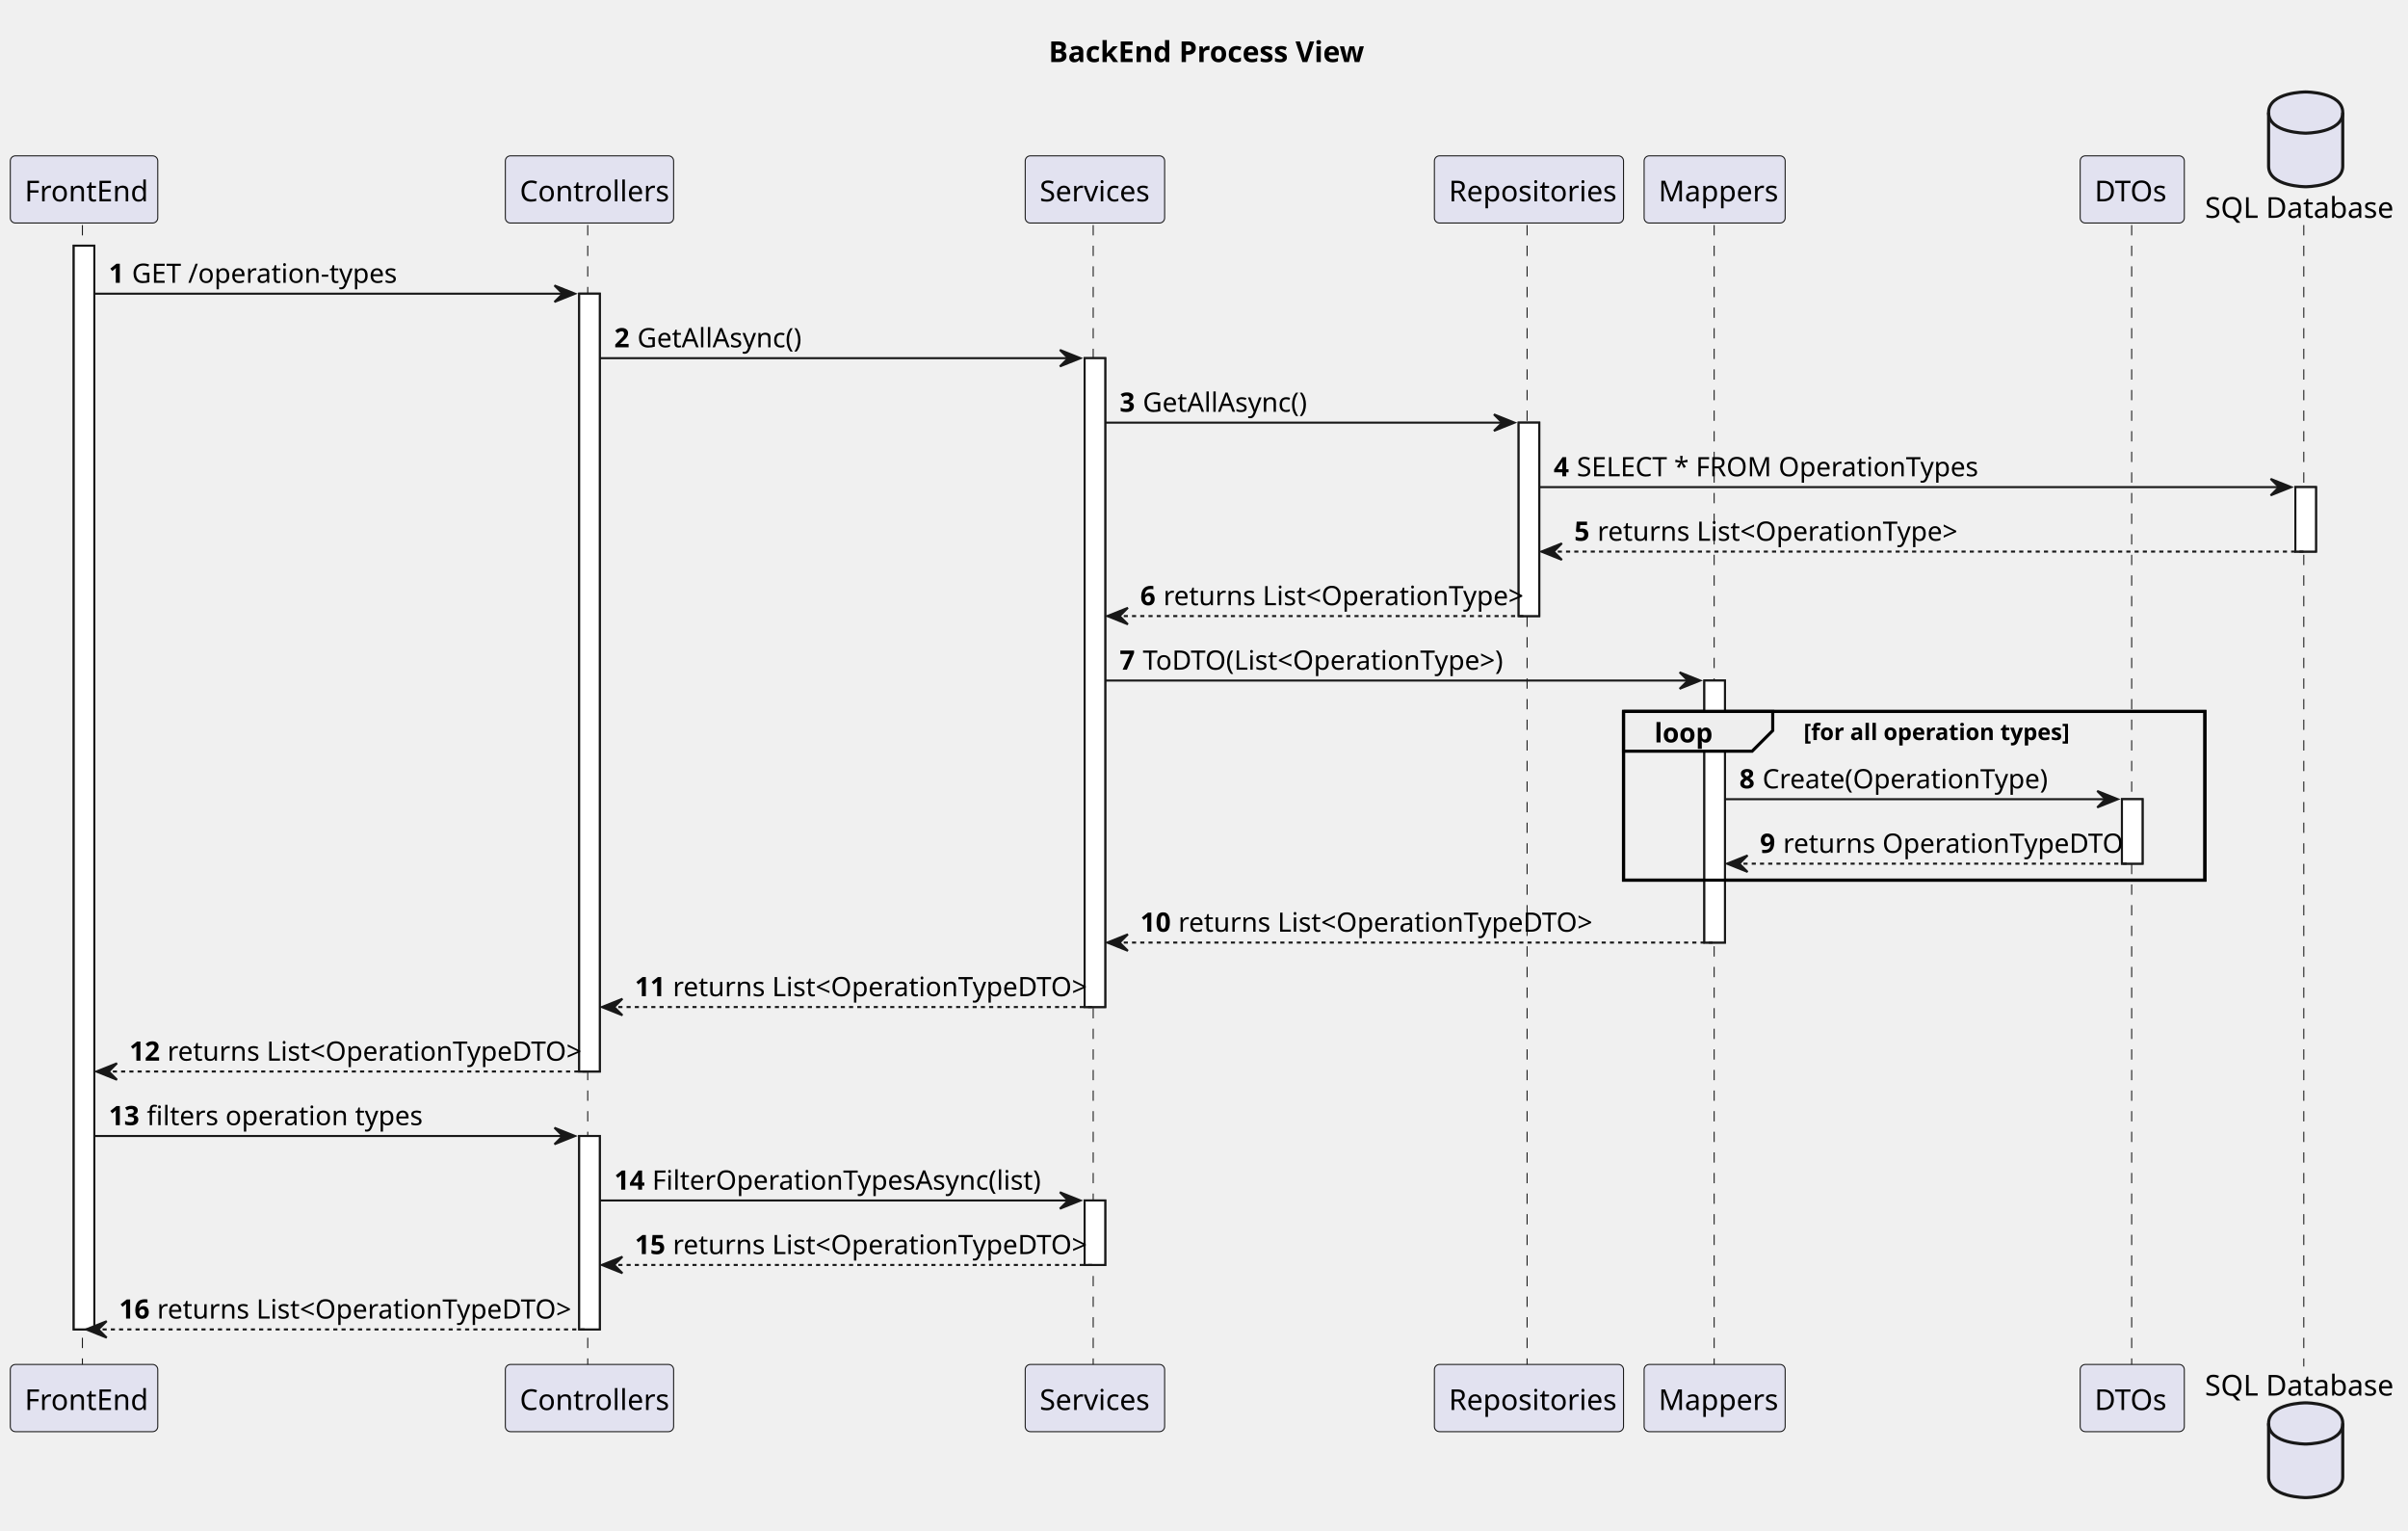
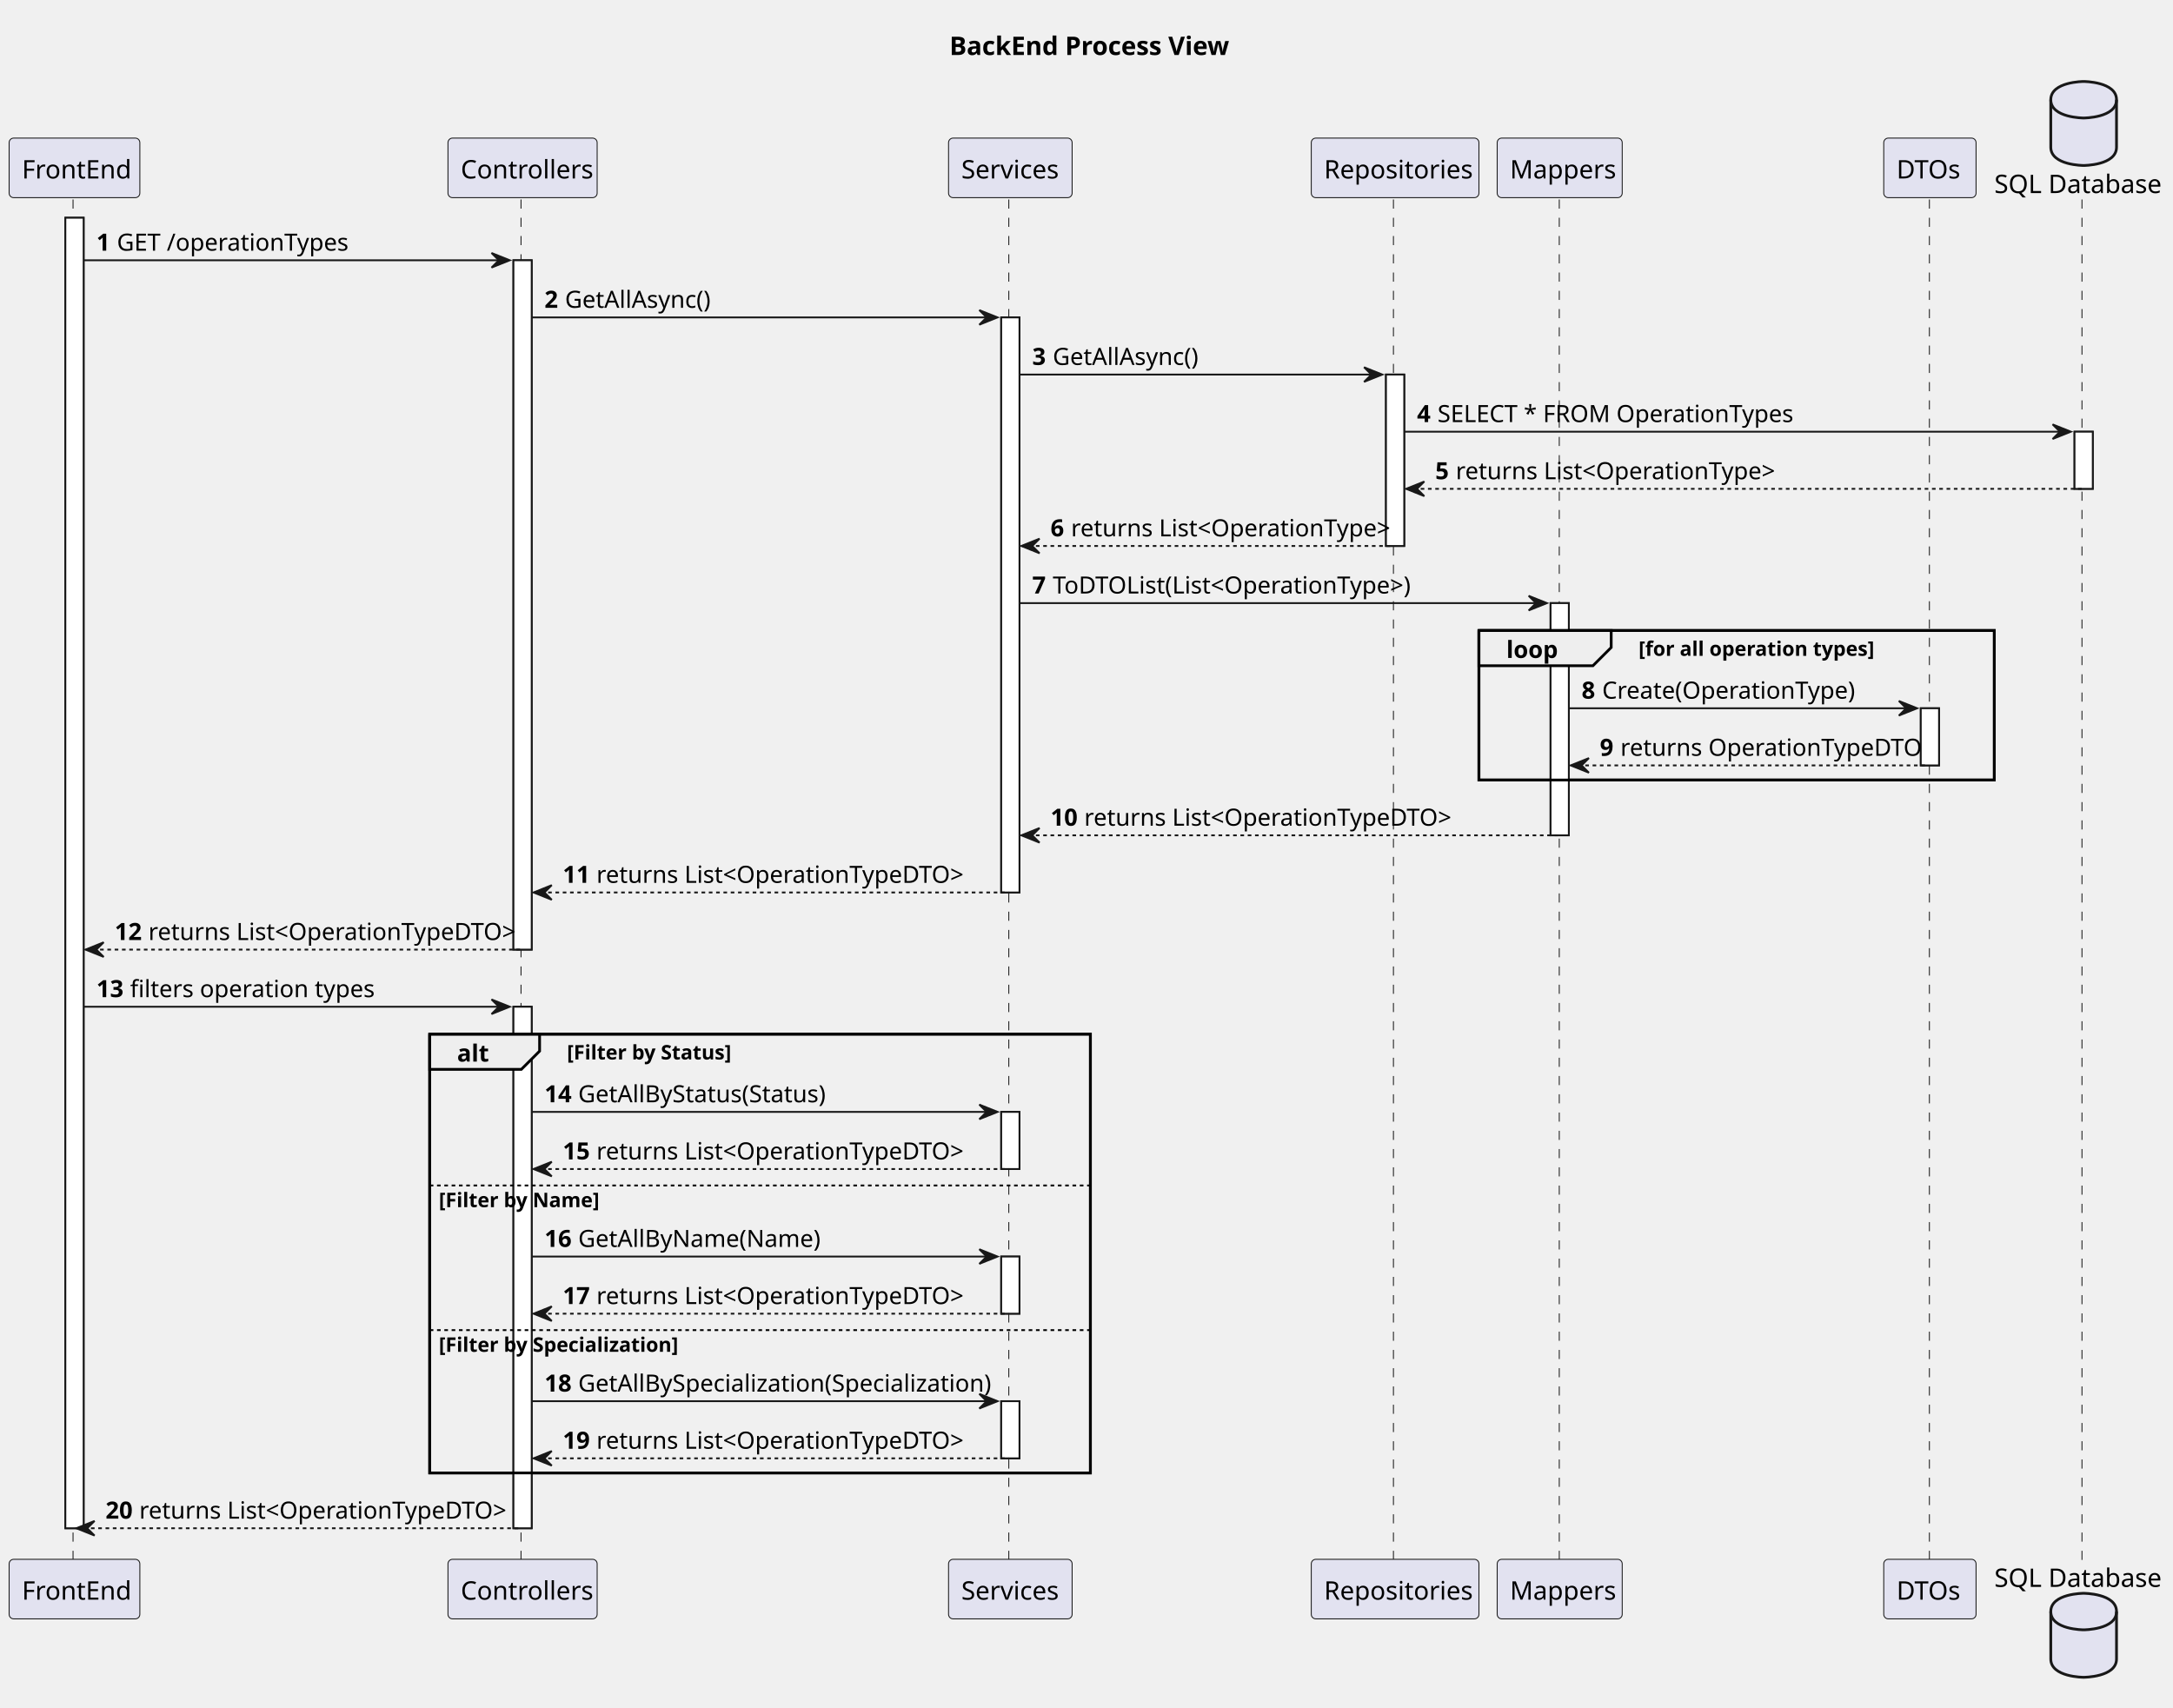
- <svg xmlns="http://www.w3.org/2000/svg" contentStyleType="text/css" height="743px" preserveAspectRatio="none" style="width:1169px;height:743px;background:#FFFFFF;" version="1.1" viewBox="0 0 1169 743" width="1169px" zoomAndPan="magnify">
+ <svg xmlns="http://www.w3.org/2000/svg" contentStyleType="text/css" height="935px" preserveAspectRatio="none" style="width:1190px;height:935px;background:#FFFFFF;" version="1.1" viewBox="0 0 1190 935" width="1190px" zoomAndPan="magnify">
  <defs />
  <g>
-     <text fill="#000000" font-family="sans-serif" font-size="14" font-weight="bold" lengthAdjust="spacing" textLength="154.075" x="509.083" y="30.107">BackEnd Process View</text>
-     <rect fill="#FFFFFF" height="525.947" style="stroke:#181818;stroke-width:1.0;" width="10" x="35.793" y="119.242" />
+     <text fill="#000000" font-family="sans-serif" font-size="14" font-weight="bold" lengthAdjust="spacing" textLength="154.075" x="519.954" y="30.107">BackEnd Process View</text>
+     <rect fill="#FFFFFF" height="717.664" style="stroke:#181818;stroke-width:1.0;" width="10" x="35.793" y="119.242" />
    <rect fill="#FFFFFF" height="377.492" style="stroke:#181818;stroke-width:1.0;" width="10" x="281.171" y="142.533" />
-     <rect fill="#FFFFFF" height="93.873" style="stroke:#181818;stroke-width:1.0;" width="10" x="281.171" y="551.316" />
-     <rect fill="#FFFFFF" height="314.91" style="stroke:#181818;stroke-width:1.0;" width="10" x="526.549" y="173.824" />
-     <rect fill="#FFFFFF" height="31.291" style="stroke:#181818;stroke-width:1.0;" width="10" x="526.549" y="582.607" />
-     <rect fill="#FFFFFF" height="93.873" style="stroke:#181818;stroke-width:1.0;" width="10" x="737.256" y="205.115" />
-     <rect fill="#FFFFFF" height="127.164" style="stroke:#181818;stroke-width:1.0;" width="10" x="827.397" y="330.279" />
-     <rect fill="#FFFFFF" height="31.291" style="stroke:#181818;stroke-width:1.0;" width="10" x="1030.131" y="387.861" />
-     <rect fill="#FFFFFF" height="31.291" style="stroke:#181818;stroke-width:1.0;" width="10" x="1114.324" y="236.406" />
-     <rect fill="none" height="81.873" style="stroke:#000000;stroke-width:1.5;" width="282.245" x="788.163" y="345.279" />
-     <line style="stroke:#181818;stroke-width:0.5;stroke-dasharray:5.0,5.0;" x1="40" x2="40" y1="109.242" y2="663.189" />
-     <line style="stroke:#181818;stroke-width:0.5;stroke-dasharray:5.0,5.0;" x1="285.326" x2="285.326" y1="109.242" y2="663.189" />
-     <line style="stroke:#181818;stroke-width:0.5;stroke-dasharray:5.0,5.0;" x1="530.707" x2="530.707" y1="109.242" y2="663.189" />
-     <line style="stroke:#181818;stroke-width:0.5;stroke-dasharray:5.0,5.0;" x1="741.349" x2="741.349" y1="109.242" y2="663.189" />
-     <line style="stroke:#181818;stroke-width:0.5;stroke-dasharray:5.0,5.0;" x1="832.163" x2="832.163" y1="109.242" y2="663.189" />
-     <line style="stroke:#181818;stroke-width:0.5;stroke-dasharray:5.0,5.0;" x1="1034.855" x2="1034.855" y1="109.242" y2="663.189" />
-     <line style="stroke:#181818;stroke-width:0.5;stroke-dasharray:5.0,5.0;" x1="1118.407" x2="1118.407" y1="109.242" y2="663.189" />
+     <rect fill="#FFFFFF" height="285.59" style="stroke:#181818;stroke-width:1.0;" width="10" x="281.171" y="551.316" />
+     <rect fill="#FFFFFF" height="314.91" style="stroke:#181818;stroke-width:1.0;" width="10" x="548.292" y="173.824" />
+     <rect fill="#FFFFFF" height="31.291" style="stroke:#181818;stroke-width:1.0;" width="10" x="548.292" y="608.898" />
+     <rect fill="#FFFFFF" height="31.291" style="stroke:#181818;stroke-width:1.0;" width="10" x="548.292" y="688.111" />
+     <rect fill="#FFFFFF" height="31.291" style="stroke:#181818;stroke-width:1.0;" width="10" x="548.292" y="767.324" />
+     <rect fill="#FFFFFF" height="93.873" style="stroke:#181818;stroke-width:1.0;" width="10" x="758.999" y="205.115" />
+     <rect fill="#FFFFFF" height="127.164" style="stroke:#181818;stroke-width:1.0;" width="10" x="849.14" y="330.279" />
+     <rect fill="#FFFFFF" height="31.291" style="stroke:#181818;stroke-width:1.0;" width="10" x="1051.874" y="387.861" />
+     <rect fill="#FFFFFF" height="31.291" style="stroke:#181818;stroke-width:1.0;" width="10" x="1136.067" y="236.406" />
+     <rect fill="none" height="81.873" style="stroke:#000000;stroke-width:1.5;" width="282.245" x="809.905" y="345.279" />
+     <rect fill="none" height="240.299" style="stroke:#000000;stroke-width:1.5;" width="361.807" x="235.326" y="566.316" />
+     <line style="stroke:#181818;stroke-width:0.5;stroke-dasharray:5.0,5.0;" x1="40" x2="40" y1="109.242" y2="854.906" />
+     <line style="stroke:#181818;stroke-width:0.5;stroke-dasharray:5.0,5.0;" x1="285.326" x2="285.326" y1="109.242" y2="854.906" />
+     <line style="stroke:#181818;stroke-width:0.5;stroke-dasharray:5.0,5.0;" x1="552.45" x2="552.45" y1="109.242" y2="854.906" />
+     <line style="stroke:#181818;stroke-width:0.5;stroke-dasharray:5.0,5.0;" x1="763.092" x2="763.092" y1="109.242" y2="854.906" />
+     <line style="stroke:#181818;stroke-width:0.5;stroke-dasharray:5.0,5.0;" x1="853.905" x2="853.905" y1="109.242" y2="854.906" />
+     <line style="stroke:#181818;stroke-width:0.5;stroke-dasharray:5.0,5.0;" x1="1056.598" x2="1056.598" y1="109.242" y2="854.906" />
+     <line style="stroke:#181818;stroke-width:0.5;stroke-dasharray:5.0,5.0;" x1="1140.15" x2="1140.15" y1="109.242" y2="854.906" />
    <rect fill="#E2E2F0" height="32.621" rx="2.5" ry="2.5" style="stroke:#181818;stroke-width:0.5;" width="71.586" x="5" y="75.621" />
    <text fill="#000000" font-family="sans-serif" font-size="14" lengthAdjust="spacing" textLength="57.586" x="12" y="97.728">FrontEnd</text>
-     <rect fill="#E2E2F0" height="32.621" rx="2.5" ry="2.5" style="stroke:#181818;stroke-width:0.5;" width="71.586" x="5" y="662.189" />
-     <text fill="#000000" font-family="sans-serif" font-size="14" lengthAdjust="spacing" textLength="57.586" x="12" y="684.297">FrontEnd</text>
+     <rect fill="#E2E2F0" height="32.621" rx="2.5" ry="2.5" style="stroke:#181818;stroke-width:0.5;" width="71.586" x="5" y="853.906" />
+     <text fill="#000000" font-family="sans-serif" font-size="14" lengthAdjust="spacing" textLength="57.586" x="12" y="876.014">FrontEnd</text>
    <rect fill="#E2E2F0" height="32.621" rx="2.5" ry="2.5" style="stroke:#181818;stroke-width:0.5;" width="81.689" x="245.326" y="75.621" />
    <text fill="#000000" font-family="sans-serif" font-size="14" lengthAdjust="spacing" textLength="67.689" x="252.326" y="97.728">Controllers</text>
-     <rect fill="#E2E2F0" height="32.621" rx="2.5" ry="2.5" style="stroke:#181818;stroke-width:0.5;" width="81.689" x="245.326" y="662.189" />
-     <text fill="#000000" font-family="sans-serif" font-size="14" lengthAdjust="spacing" textLength="67.689" x="252.326" y="684.297">Controllers</text>
-     <rect fill="#E2E2F0" height="32.621" rx="2.5" ry="2.5" style="stroke:#181818;stroke-width:0.5;" width="67.683" x="497.707" y="75.621" />
-     <text fill="#000000" font-family="sans-serif" font-size="14" lengthAdjust="spacing" textLength="53.683" x="504.707" y="97.728">Services</text>
-     <rect fill="#E2E2F0" height="32.621" rx="2.5" ry="2.5" style="stroke:#181818;stroke-width:0.5;" width="67.683" x="497.707" y="662.189" />
-     <text fill="#000000" font-family="sans-serif" font-size="14" lengthAdjust="spacing" textLength="53.683" x="504.707" y="684.297">Services</text>
-     <rect fill="#E2E2F0" height="32.621" rx="2.5" ry="2.5" style="stroke:#181818;stroke-width:0.5;" width="91.814" x="696.349" y="75.621" />
-     <text fill="#000000" font-family="sans-serif" font-size="14" lengthAdjust="spacing" textLength="77.814" x="703.349" y="97.728">Repositories</text>
-     <rect fill="#E2E2F0" height="32.621" rx="2.5" ry="2.5" style="stroke:#181818;stroke-width:0.5;" width="91.814" x="696.349" y="662.189" />
-     <text fill="#000000" font-family="sans-serif" font-size="14" lengthAdjust="spacing" textLength="77.814" x="703.349" y="684.297">Repositories</text>
-     <rect fill="#E2E2F0" height="32.621" rx="2.5" ry="2.5" style="stroke:#181818;stroke-width:0.5;" width="68.469" x="798.163" y="75.621" />
-     <text fill="#000000" font-family="sans-serif" font-size="14" lengthAdjust="spacing" textLength="54.469" x="805.163" y="97.728">Mappers</text>
-     <rect fill="#E2E2F0" height="32.621" rx="2.5" ry="2.5" style="stroke:#181818;stroke-width:0.5;" width="68.469" x="798.163" y="662.189" />
-     <text fill="#000000" font-family="sans-serif" font-size="14" lengthAdjust="spacing" textLength="54.469" x="805.163" y="684.297">Mappers</text>
-     <rect fill="#E2E2F0" height="32.621" rx="2.5" ry="2.5" style="stroke:#181818;stroke-width:0.5;" width="50.552" x="1009.856" y="75.621" />
-     <text fill="#000000" font-family="sans-serif" font-size="14" lengthAdjust="spacing" textLength="36.552" x="1016.856" y="97.728">DTOs</text>
-     <rect fill="#E2E2F0" height="32.621" rx="2.5" ry="2.5" style="stroke:#181818;stroke-width:0.5;" width="50.552" x="1009.856" y="662.189" />
-     <text fill="#000000" font-family="sans-serif" font-size="14" lengthAdjust="spacing" textLength="36.552" x="1016.856" y="684.297">DTOs</text>
-     <text fill="#000000" font-family="sans-serif" font-size="14" lengthAdjust="spacing" textLength="91.834" x="1070.407" y="105.728">SQL Database</text>
-     <path d="M1101.324,54.621 C1101.324,44.621 1119.324,44.621 1119.324,44.621 C1119.324,44.621 1137.324,44.621 1137.324,54.621 L1137.324,80.621 C1137.324,90.621 1119.324,90.621 1119.324,90.621 C1119.324,90.621 1101.324,90.621 1101.324,80.621 L1101.324,54.621 " fill="#E2E2F0" style="stroke:#181818;stroke-width:1.5;" />
-     <path d="M1101.324,54.621 C1101.324,64.621 1119.324,64.621 1119.324,64.621 C1119.324,64.621 1137.324,64.621 1137.324,54.621 " fill="none" style="stroke:#181818;stroke-width:1.5;" />
-     <text fill="#000000" font-family="sans-serif" font-size="14" lengthAdjust="spacing" textLength="91.834" x="1070.407" y="677.297">SQL Database</text>
-     <path d="M1101.324,690.811 C1101.324,680.811 1119.324,680.811 1119.324,680.811 C1119.324,680.811 1137.324,680.811 1137.324,690.811 L1137.324,716.811 C1137.324,726.811 1119.324,726.811 1119.324,726.811 C1119.324,726.811 1101.324,726.811 1101.324,716.811 L1101.324,690.811 " fill="#E2E2F0" style="stroke:#181818;stroke-width:1.5;" />
-     <path d="M1101.324,690.811 C1101.324,700.811 1119.324,700.811 1119.324,700.811 C1119.324,700.811 1137.324,700.811 1137.324,690.811 " fill="none" style="stroke:#181818;stroke-width:1.5;" />
-     <rect fill="#FFFFFF" height="525.947" style="stroke:#181818;stroke-width:1.0;" width="10" x="35.793" y="119.242" />
+     <rect fill="#E2E2F0" height="32.621" rx="2.5" ry="2.5" style="stroke:#181818;stroke-width:0.5;" width="81.689" x="245.326" y="853.906" />
+     <text fill="#000000" font-family="sans-serif" font-size="14" lengthAdjust="spacing" textLength="67.689" x="252.326" y="876.014">Controllers</text>
+     <rect fill="#E2E2F0" height="32.621" rx="2.5" ry="2.5" style="stroke:#181818;stroke-width:0.5;" width="67.683" x="519.45" y="75.621" />
+     <text fill="#000000" font-family="sans-serif" font-size="14" lengthAdjust="spacing" textLength="53.683" x="526.45" y="97.728">Services</text>
+     <rect fill="#E2E2F0" height="32.621" rx="2.5" ry="2.5" style="stroke:#181818;stroke-width:0.5;" width="67.683" x="519.45" y="853.906" />
+     <text fill="#000000" font-family="sans-serif" font-size="14" lengthAdjust="spacing" textLength="53.683" x="526.45" y="876.014">Services</text>
+     <rect fill="#E2E2F0" height="32.621" rx="2.5" ry="2.5" style="stroke:#181818;stroke-width:0.5;" width="91.814" x="718.092" y="75.621" />
+     <text fill="#000000" font-family="sans-serif" font-size="14" lengthAdjust="spacing" textLength="77.814" x="725.092" y="97.728">Repositories</text>
+     <rect fill="#E2E2F0" height="32.621" rx="2.5" ry="2.5" style="stroke:#181818;stroke-width:0.5;" width="91.814" x="718.092" y="853.906" />
+     <text fill="#000000" font-family="sans-serif" font-size="14" lengthAdjust="spacing" textLength="77.814" x="725.092" y="876.014">Repositories</text>
+     <rect fill="#E2E2F0" height="32.621" rx="2.5" ry="2.5" style="stroke:#181818;stroke-width:0.5;" width="68.469" x="819.905" y="75.621" />
+     <text fill="#000000" font-family="sans-serif" font-size="14" lengthAdjust="spacing" textLength="54.469" x="826.905" y="97.728">Mappers</text>
+     <rect fill="#E2E2F0" height="32.621" rx="2.5" ry="2.5" style="stroke:#181818;stroke-width:0.5;" width="68.469" x="819.905" y="853.906" />
+     <text fill="#000000" font-family="sans-serif" font-size="14" lengthAdjust="spacing" textLength="54.469" x="826.905" y="876.014">Mappers</text>
+     <rect fill="#E2E2F0" height="32.621" rx="2.5" ry="2.5" style="stroke:#181818;stroke-width:0.5;" width="50.552" x="1031.598" y="75.621" />
+     <text fill="#000000" font-family="sans-serif" font-size="14" lengthAdjust="spacing" textLength="36.552" x="1038.598" y="97.728">DTOs</text>
+     <rect fill="#E2E2F0" height="32.621" rx="2.5" ry="2.5" style="stroke:#181818;stroke-width:0.5;" width="50.552" x="1031.598" y="853.906" />
+     <text fill="#000000" font-family="sans-serif" font-size="14" lengthAdjust="spacing" textLength="36.552" x="1038.598" y="876.014">DTOs</text>
+     <text fill="#000000" font-family="sans-serif" font-size="14" lengthAdjust="spacing" textLength="91.834" x="1092.15" y="105.728">SQL Database</text>
+     <path d="M1123.067,54.621 C1123.067,44.621 1141.067,44.621 1141.067,44.621 C1141.067,44.621 1159.067,44.621 1159.067,54.621 L1159.067,80.621 C1159.067,90.621 1141.067,90.621 1141.067,90.621 C1141.067,90.621 1123.067,90.621 1123.067,80.621 L1123.067,54.621 " fill="#E2E2F0" style="stroke:#181818;stroke-width:1.5;" />
+     <path d="M1123.067,54.621 C1123.067,64.621 1141.067,64.621 1141.067,64.621 C1141.067,64.621 1159.067,64.621 1159.067,54.621 " fill="none" style="stroke:#181818;stroke-width:1.5;" />
+     <text fill="#000000" font-family="sans-serif" font-size="14" lengthAdjust="spacing" textLength="91.834" x="1092.15" y="869.014">SQL Database</text>
+     <path d="M1123.067,882.527 C1123.067,872.527 1141.067,872.527 1141.067,872.527 C1141.067,872.527 1159.067,872.527 1159.067,882.527 L1159.067,908.527 C1159.067,918.527 1141.067,918.527 1141.067,918.527 C1141.067,918.527 1123.067,918.527 1123.067,908.527 L1123.067,882.527 " fill="#E2E2F0" style="stroke:#181818;stroke-width:1.5;" />
+     <path d="M1123.067,882.527 C1123.067,892.527 1141.067,892.527 1141.067,892.527 C1141.067,892.527 1159.067,892.527 1159.067,882.527 " fill="none" style="stroke:#181818;stroke-width:1.5;" />
+     <rect fill="#FFFFFF" height="717.664" style="stroke:#181818;stroke-width:1.0;" width="10" x="35.793" y="119.242" />
    <rect fill="#FFFFFF" height="377.492" style="stroke:#181818;stroke-width:1.0;" width="10" x="281.171" y="142.533" />
-     <rect fill="#FFFFFF" height="93.873" style="stroke:#181818;stroke-width:1.0;" width="10" x="281.171" y="551.316" />
-     <rect fill="#FFFFFF" height="314.91" style="stroke:#181818;stroke-width:1.0;" width="10" x="526.549" y="173.824" />
-     <rect fill="#FFFFFF" height="31.291" style="stroke:#181818;stroke-width:1.0;" width="10" x="526.549" y="582.607" />
-     <rect fill="#FFFFFF" height="93.873" style="stroke:#181818;stroke-width:1.0;" width="10" x="737.256" y="205.115" />
-     <rect fill="#FFFFFF" height="127.164" style="stroke:#181818;stroke-width:1.0;" width="10" x="827.397" y="330.279" />
-     <rect fill="#FFFFFF" height="31.291" style="stroke:#181818;stroke-width:1.0;" width="10" x="1030.131" y="387.861" />
-     <rect fill="#FFFFFF" height="31.291" style="stroke:#181818;stroke-width:1.0;" width="10" x="1114.324" y="236.406" />
+     <rect fill="#FFFFFF" height="285.59" style="stroke:#181818;stroke-width:1.0;" width="10" x="281.171" y="551.316" />
+     <rect fill="#FFFFFF" height="314.91" style="stroke:#181818;stroke-width:1.0;" width="10" x="548.292" y="173.824" />
+     <rect fill="#FFFFFF" height="31.291" style="stroke:#181818;stroke-width:1.0;" width="10" x="548.292" y="608.898" />
+     <rect fill="#FFFFFF" height="31.291" style="stroke:#181818;stroke-width:1.0;" width="10" x="548.292" y="688.111" />
+     <rect fill="#FFFFFF" height="31.291" style="stroke:#181818;stroke-width:1.0;" width="10" x="548.292" y="767.324" />
+     <rect fill="#FFFFFF" height="93.873" style="stroke:#181818;stroke-width:1.0;" width="10" x="758.999" y="205.115" />
+     <rect fill="#FFFFFF" height="127.164" style="stroke:#181818;stroke-width:1.0;" width="10" x="849.14" y="330.279" />
+     <rect fill="#FFFFFF" height="31.291" style="stroke:#181818;stroke-width:1.0;" width="10" x="1051.874" y="387.861" />
+     <rect fill="#FFFFFF" height="31.291" style="stroke:#181818;stroke-width:1.0;" width="10" x="1136.067" y="236.406" />
    <polygon fill="#181818" points="269.171,138.533,279.171,142.533,269.171,146.533,273.171,142.533" style="stroke:#181818;stroke-width:1.0;" />
    <line style="stroke:#181818;stroke-width:1.0;" x1="45.793" x2="275.171" y1="142.533" y2="142.533" />
    <text fill="#000000" font-family="sans-serif" font-size="13" font-weight="bold" lengthAdjust="spacing" textLength="7.23" x="52.793" y="137.27">1</text>
-     <text fill="#000000" font-family="sans-serif" font-size="13" lengthAdjust="spacing" textLength="123.557" x="64.023" y="137.27">GET /operation-types</text>
-     <polygon fill="#181818" points="514.549,169.824,524.549,173.824,514.549,177.824,518.549,173.824" style="stroke:#181818;stroke-width:1.0;" />
-     <line style="stroke:#181818;stroke-width:1.0;" x1="291.171" x2="520.549" y1="173.824" y2="173.824" />
+     <text fill="#000000" font-family="sans-serif" font-size="13" lengthAdjust="spacing" textLength="123.557" x="64.023" y="137.27">GET /operationTypes</text>
+     <polygon fill="#181818" points="536.292,169.824,546.292,173.824,536.292,177.824,540.292,173.824" style="stroke:#181818;stroke-width:1.0;" />
+     <line style="stroke:#181818;stroke-width:1.0;" x1="291.171" x2="542.292" y1="173.824" y2="173.824" />
    <text fill="#000000" font-family="sans-serif" font-size="13" font-weight="bold" lengthAdjust="spacing" textLength="7.23" x="298.171" y="168.561">2</text>
    <text fill="#000000" font-family="sans-serif" font-size="13" lengthAdjust="spacing" textLength="79.46" x="309.401" y="168.561">GetAllAsync()</text>
-     <polygon fill="#181818" points="725.256,201.115,735.256,205.115,725.256,209.115,729.256,205.115" style="stroke:#181818;stroke-width:1.0;" />
-     <line style="stroke:#181818;stroke-width:1.0;" x1="536.549" x2="731.256" y1="205.115" y2="205.115" />
-     <text fill="#000000" font-family="sans-serif" font-size="13" font-weight="bold" lengthAdjust="spacing" textLength="7.23" x="543.549" y="199.852">3</text>
-     <text fill="#000000" font-family="sans-serif" font-size="13" lengthAdjust="spacing" textLength="79.46" x="554.779" y="199.852">GetAllAsync()</text>
-     <polygon fill="#181818" points="1102.324,232.406,1112.324,236.406,1102.324,240.406,1106.324,236.406" style="stroke:#181818;stroke-width:1.0;" />
-     <line style="stroke:#181818;stroke-width:1.0;" x1="747.256" x2="1108.324" y1="236.406" y2="236.406" />
-     <text fill="#000000" font-family="sans-serif" font-size="13" font-weight="bold" lengthAdjust="spacing" textLength="7.23" x="754.256" y="231.144">4</text>
-     <text fill="#000000" font-family="sans-serif" font-size="13" lengthAdjust="spacing" textLength="197.228" x="765.486" y="231.144">SELECT * FROM OperationTypes</text>
-     <polygon fill="#181818" points="758.256,263.697,748.256,267.697,758.256,271.697,754.256,267.697" style="stroke:#181818;stroke-width:1.0;" />
-     <line style="stroke:#181818;stroke-width:1.0;stroke-dasharray:2.0,2.0;" x1="752.256" x2="1118.324" y1="267.697" y2="267.697" />
-     <text fill="#000000" font-family="sans-serif" font-size="13" font-weight="bold" lengthAdjust="spacing" textLength="7.23" x="764.256" y="262.435">5</text>
-     <text fill="#000000" font-family="sans-serif" font-size="13" lengthAdjust="spacing" textLength="165.477" x="775.486" y="262.435">returns List&lt;OperationType&gt;</text>
-     <polygon fill="#181818" points="547.549,294.988,537.549,298.988,547.549,302.988,543.549,298.988" style="stroke:#181818;stroke-width:1.0;" />
-     <line style="stroke:#181818;stroke-width:1.0;stroke-dasharray:2.0,2.0;" x1="541.549" x2="741.256" y1="298.988" y2="298.988" />
-     <text fill="#000000" font-family="sans-serif" font-size="13" font-weight="bold" lengthAdjust="spacing" textLength="7.23" x="553.549" y="293.726">6</text>
-     <text fill="#000000" font-family="sans-serif" font-size="13" lengthAdjust="spacing" textLength="165.477" x="564.779" y="293.726">returns List&lt;OperationType&gt;</text>
-     <polygon fill="#181818" points="815.397,326.279,825.397,330.279,815.397,334.279,819.397,330.279" style="stroke:#181818;stroke-width:1.0;" />
-     <line style="stroke:#181818;stroke-width:1.0;" x1="536.549" x2="821.397" y1="330.279" y2="330.279" />
-     <text fill="#000000" font-family="sans-serif" font-size="13" font-weight="bold" lengthAdjust="spacing" textLength="7.23" x="543.549" y="325.017">7</text>
-     <text fill="#000000" font-family="sans-serif" font-size="13" lengthAdjust="spacing" textLength="172.675" x="554.779" y="325.017">ToDTO(List&lt;OperationType&gt;)</text>
-     <path d="M788.163,345.279 L860.597,345.279 L860.597,354.57 L850.597,364.57 L788.163,364.57 L788.163,345.279 " fill="#EEEEEE" style="stroke:#000000;stroke-width:1.5;" />
-     <rect fill="none" height="81.873" style="stroke:#000000;stroke-width:1.5;" width="282.245" x="788.163" y="345.279" />
-     <text fill="#000000" font-family="sans-serif" font-size="13" font-weight="bold" lengthAdjust="spacing" textLength="27.435" x="803.163" y="360.308">loop</text>
-     <text fill="#000000" font-family="sans-serif" font-size="11" font-weight="bold" lengthAdjust="spacing" textLength="122.235" x="875.597" y="359.149">[for all operation types]</text>
-     <polygon fill="#181818" points="1018.131,383.861,1028.131,387.861,1018.131,391.861,1022.131,387.861" style="stroke:#181818;stroke-width:1.0;" />
-     <line style="stroke:#181818;stroke-width:1.0;" x1="837.397" x2="1024.131" y1="387.861" y2="387.861" />
-     <text fill="#000000" font-family="sans-serif" font-size="13" font-weight="bold" lengthAdjust="spacing" textLength="7.23" x="844.397" y="382.599">8</text>
-     <text fill="#000000" font-family="sans-serif" font-size="13" lengthAdjust="spacing" textLength="133.669" x="855.627" y="382.599">Create(OperationType)</text>
-     <polygon fill="#181818" points="848.397,415.152,838.397,419.152,848.397,423.152,844.397,419.152" style="stroke:#181818;stroke-width:1.0;" />
-     <line style="stroke:#181818;stroke-width:1.0;stroke-dasharray:2.0,2.0;" x1="842.397" x2="1034.131" y1="419.152" y2="419.152" />
-     <text fill="#000000" font-family="sans-serif" font-size="13" font-weight="bold" lengthAdjust="spacing" textLength="7.23" x="854.397" y="413.89">9</text>
-     <text fill="#000000" font-family="sans-serif" font-size="13" lengthAdjust="spacing" textLength="157.504" x="865.627" y="413.89">returns OperationTypeDTO</text>
-     <polygon fill="#181818" points="547.549,453.443,537.549,457.443,547.549,461.443,543.549,457.443" style="stroke:#181818;stroke-width:1.0;" />
-     <line style="stroke:#181818;stroke-width:1.0;stroke-dasharray:2.0,2.0;" x1="541.549" x2="831.397" y1="457.443" y2="457.443" />
-     <text fill="#000000" font-family="sans-serif" font-size="13" font-weight="bold" lengthAdjust="spacing" textLength="14.46" x="553.549" y="452.181">10</text>
-     <text fill="#000000" font-family="sans-serif" font-size="13" lengthAdjust="spacing" textLength="192.918" x="572.009" y="452.181">returns List&lt;OperationTypeDTO&gt;</text>
+     <polygon fill="#181818" points="746.999,201.115,756.999,205.115,746.999,209.115,750.999,205.115" style="stroke:#181818;stroke-width:1.0;" />
+     <line style="stroke:#181818;stroke-width:1.0;" x1="558.292" x2="752.999" y1="205.115" y2="205.115" />
+     <text fill="#000000" font-family="sans-serif" font-size="13" font-weight="bold" lengthAdjust="spacing" textLength="7.23" x="565.292" y="199.852">3</text>
+     <text fill="#000000" font-family="sans-serif" font-size="13" lengthAdjust="spacing" textLength="79.46" x="576.521" y="199.852">GetAllAsync()</text>
+     <polygon fill="#181818" points="1124.067,232.406,1134.067,236.406,1124.067,240.406,1128.067,236.406" style="stroke:#181818;stroke-width:1.0;" />
+     <line style="stroke:#181818;stroke-width:1.0;" x1="768.999" x2="1130.067" y1="236.406" y2="236.406" />
+     <text fill="#000000" font-family="sans-serif" font-size="13" font-weight="bold" lengthAdjust="spacing" textLength="7.23" x="775.999" y="231.144">4</text>
+     <text fill="#000000" font-family="sans-serif" font-size="13" lengthAdjust="spacing" textLength="197.228" x="787.229" y="231.144">SELECT * FROM OperationTypes</text>
+     <polygon fill="#181818" points="779.999,263.697,769.999,267.697,779.999,271.697,775.999,267.697" style="stroke:#181818;stroke-width:1.0;" />
+     <line style="stroke:#181818;stroke-width:1.0;stroke-dasharray:2.0,2.0;" x1="773.999" x2="1140.067" y1="267.697" y2="267.697" />
+     <text fill="#000000" font-family="sans-serif" font-size="13" font-weight="bold" lengthAdjust="spacing" textLength="7.23" x="785.999" y="262.435">5</text>
+     <text fill="#000000" font-family="sans-serif" font-size="13" lengthAdjust="spacing" textLength="165.477" x="797.229" y="262.435">returns List&lt;OperationType&gt;</text>
+     <polygon fill="#181818" points="569.292,294.988,559.292,298.988,569.292,302.988,565.292,298.988" style="stroke:#181818;stroke-width:1.0;" />
+     <line style="stroke:#181818;stroke-width:1.0;stroke-dasharray:2.0,2.0;" x1="563.292" x2="762.999" y1="298.988" y2="298.988" />
+     <text fill="#000000" font-family="sans-serif" font-size="13" font-weight="bold" lengthAdjust="spacing" textLength="7.23" x="575.292" y="293.726">6</text>
+     <text fill="#000000" font-family="sans-serif" font-size="13" lengthAdjust="spacing" textLength="165.477" x="586.521" y="293.726">returns List&lt;OperationType&gt;</text>
+     <polygon fill="#181818" points="837.14,326.279,847.14,330.279,837.14,334.279,841.14,330.279" style="stroke:#181818;stroke-width:1.0;" />
+     <line style="stroke:#181818;stroke-width:1.0;" x1="558.292" x2="843.14" y1="330.279" y2="330.279" />
+     <text fill="#000000" font-family="sans-serif" font-size="13" font-weight="bold" lengthAdjust="spacing" textLength="7.23" x="565.292" y="325.017">7</text>
+     <text fill="#000000" font-family="sans-serif" font-size="13" lengthAdjust="spacing" textLength="192.905" x="576.521" y="325.017">ToDTOList(List&lt;OperationType&gt;)</text>
+     <path d="M809.905,345.279 L882.34,345.279 L882.34,354.57 L872.34,364.57 L809.905,364.57 L809.905,345.279 " fill="#EEEEEE" style="stroke:#000000;stroke-width:1.5;" />
+     <rect fill="none" height="81.873" style="stroke:#000000;stroke-width:1.5;" width="282.245" x="809.905" y="345.279" />
+     <text fill="#000000" font-family="sans-serif" font-size="13" font-weight="bold" lengthAdjust="spacing" textLength="27.435" x="824.905" y="360.308">loop</text>
+     <text fill="#000000" font-family="sans-serif" font-size="11" font-weight="bold" lengthAdjust="spacing" textLength="122.235" x="897.34" y="359.149">[for all operation types]</text>
+     <polygon fill="#181818" points="1039.874,383.861,1049.874,387.861,1039.874,391.861,1043.874,387.861" style="stroke:#181818;stroke-width:1.0;" />
+     <line style="stroke:#181818;stroke-width:1.0;" x1="859.14" x2="1045.874" y1="387.861" y2="387.861" />
+     <text fill="#000000" font-family="sans-serif" font-size="13" font-weight="bold" lengthAdjust="spacing" textLength="7.23" x="866.14" y="382.599">8</text>
+     <text fill="#000000" font-family="sans-serif" font-size="13" lengthAdjust="spacing" textLength="133.669" x="877.37" y="382.599">Create(OperationType)</text>
+     <polygon fill="#181818" points="870.14,415.152,860.14,419.152,870.14,423.152,866.14,419.152" style="stroke:#181818;stroke-width:1.0;" />
+     <line style="stroke:#181818;stroke-width:1.0;stroke-dasharray:2.0,2.0;" x1="864.14" x2="1055.874" y1="419.152" y2="419.152" />
+     <text fill="#000000" font-family="sans-serif" font-size="13" font-weight="bold" lengthAdjust="spacing" textLength="7.23" x="876.14" y="413.89">9</text>
+     <text fill="#000000" font-family="sans-serif" font-size="13" lengthAdjust="spacing" textLength="157.504" x="887.37" y="413.89">returns OperationTypeDTO</text>
+     <polygon fill="#181818" points="569.292,453.443,559.292,457.443,569.292,461.443,565.292,457.443" style="stroke:#181818;stroke-width:1.0;" />
+     <line style="stroke:#181818;stroke-width:1.0;stroke-dasharray:2.0,2.0;" x1="563.292" x2="853.14" y1="457.443" y2="457.443" />
+     <text fill="#000000" font-family="sans-serif" font-size="13" font-weight="bold" lengthAdjust="spacing" textLength="14.46" x="575.292" y="452.181">10</text>
+     <text fill="#000000" font-family="sans-serif" font-size="13" lengthAdjust="spacing" textLength="192.918" x="593.751" y="452.181">returns List&lt;OperationTypeDTO&gt;</text>
    <polygon fill="#181818" points="302.171,484.734,292.171,488.734,302.171,492.734,298.171,488.734" style="stroke:#181818;stroke-width:1.0;" />
-     <line style="stroke:#181818;stroke-width:1.0;stroke-dasharray:2.0,2.0;" x1="296.171" x2="530.549" y1="488.734" y2="488.734" />
+     <line style="stroke:#181818;stroke-width:1.0;stroke-dasharray:2.0,2.0;" x1="296.171" x2="552.292" y1="488.734" y2="488.734" />
    <text fill="#000000" font-family="sans-serif" font-size="13" font-weight="bold" lengthAdjust="spacing" textLength="14.46" x="308.171" y="483.472">11</text>
    <text fill="#000000" font-family="sans-serif" font-size="13" lengthAdjust="spacing" textLength="192.918" x="326.631" y="483.472">returns List&lt;OperationTypeDTO&gt;</text>
    <polygon fill="#181818" points="56.793,516.025,46.793,520.025,56.793,524.025,52.793,520.025" style="stroke:#181818;stroke-width:1.0;" />
    <line style="stroke:#181818;stroke-width:1.0;stroke-dasharray:2.0,2.0;" x1="50.793" x2="285.171" y1="520.025" y2="520.025" />
    <text fill="#000000" font-family="sans-serif" font-size="13" font-weight="bold" lengthAdjust="spacing" textLength="14.46" x="62.793" y="514.763">12</text>
    <text fill="#000000" font-family="sans-serif" font-size="13" lengthAdjust="spacing" textLength="192.918" x="81.253" y="514.763">returns List&lt;OperationTypeDTO&gt;</text>
    <polygon fill="#181818" points="269.171,547.316,279.171,551.316,269.171,555.316,273.171,551.316" style="stroke:#181818;stroke-width:1.0;" />
    <line style="stroke:#181818;stroke-width:1.0;" x1="45.793" x2="275.171" y1="551.316" y2="551.316" />
    <text fill="#000000" font-family="sans-serif" font-size="13" font-weight="bold" lengthAdjust="spacing" textLength="14.46" x="52.793" y="546.054">13</text>
    <text fill="#000000" font-family="sans-serif" font-size="13" lengthAdjust="spacing" textLength="123.564" x="71.253" y="546.054">filters operation types</text>
-     <polygon fill="#181818" points="514.549,578.607,524.549,582.607,514.549,586.607,518.549,582.607" style="stroke:#181818;stroke-width:1.0;" />
-     <line style="stroke:#181818;stroke-width:1.0;" x1="291.171" x2="520.549" y1="582.607" y2="582.607" />
-     <text fill="#000000" font-family="sans-serif" font-size="13" font-weight="bold" lengthAdjust="spacing" textLength="14.46" x="298.171" y="577.345">14</text>
-     <text fill="#000000" font-family="sans-serif" font-size="13" lengthAdjust="spacing" textLength="181.327" x="316.631" y="577.345">FilterOperationTypesAsync(list)</text>
-     <polygon fill="#181818" points="302.171,609.898,292.171,613.898,302.171,617.898,298.171,613.898" style="stroke:#181818;stroke-width:1.0;" />
-     <line style="stroke:#181818;stroke-width:1.0;stroke-dasharray:2.0,2.0;" x1="296.171" x2="530.549" y1="613.898" y2="613.898" />
-     <text fill="#000000" font-family="sans-serif" font-size="13" font-weight="bold" lengthAdjust="spacing" textLength="14.46" x="308.171" y="608.636">15</text>
-     <text fill="#000000" font-family="sans-serif" font-size="13" lengthAdjust="spacing" textLength="192.918" x="326.631" y="608.636">returns List&lt;OperationTypeDTO&gt;</text>
-     <polygon fill="#181818" points="51.793,641.189,41.793,645.189,51.793,649.189,47.793,645.189" style="stroke:#181818;stroke-width:1.0;" />
-     <line style="stroke:#181818;stroke-width:1.0;stroke-dasharray:2.0,2.0;" x1="45.793" x2="285.171" y1="645.189" y2="645.189" />
-     <text fill="#000000" font-family="sans-serif" font-size="13" font-weight="bold" lengthAdjust="spacing" textLength="14.46" x="57.793" y="639.927">16</text>
-     <text fill="#000000" font-family="sans-serif" font-size="13" lengthAdjust="spacing" textLength="192.918" x="76.253" y="639.927">returns List&lt;OperationTypeDTO&gt;</text>
+     <path d="M235.326,566.316 L295.497,566.316 L295.497,575.607 L285.497,585.607 L235.326,585.607 L235.326,566.316 " fill="#EEEEEE" style="stroke:#000000;stroke-width:1.5;" />
+     <rect fill="none" height="240.299" style="stroke:#000000;stroke-width:1.5;" width="361.807" x="235.326" y="566.316" />
+     <text fill="#000000" font-family="sans-serif" font-size="13" font-weight="bold" lengthAdjust="spacing" textLength="15.171" x="250.326" y="581.345">alt</text>
+     <text fill="#000000" font-family="sans-serif" font-size="11" font-weight="bold" lengthAdjust="spacing" textLength="86.786" x="310.497" y="580.187">[Filter by Status]</text>
+     <polygon fill="#181818" points="536.292,604.898,546.292,608.898,536.292,612.898,540.292,608.898" style="stroke:#181818;stroke-width:1.0;" />
+     <line style="stroke:#181818;stroke-width:1.0;" x1="291.171" x2="542.292" y1="608.898" y2="608.898" />
+     <text fill="#000000" font-family="sans-serif" font-size="13" font-weight="bold" lengthAdjust="spacing" textLength="14.46" x="298.171" y="603.636">14</text>
+     <text fill="#000000" font-family="sans-serif" font-size="13" lengthAdjust="spacing" textLength="132.939" x="316.631" y="603.636">GetAllByStatus(Status)</text>
+     <polygon fill="#181818" points="302.171,636.189,292.171,640.189,302.171,644.189,298.171,640.189" style="stroke:#181818;stroke-width:1.0;" />
+     <line style="stroke:#181818;stroke-width:1.0;stroke-dasharray:2.0,2.0;" x1="296.171" x2="552.292" y1="640.189" y2="640.189" />
+     <text fill="#000000" font-family="sans-serif" font-size="13" font-weight="bold" lengthAdjust="spacing" textLength="14.46" x="308.171" y="634.927">15</text>
+     <text fill="#000000" font-family="sans-serif" font-size="13" lengthAdjust="spacing" textLength="192.918" x="326.631" y="634.927">returns List&lt;OperationTypeDTO&gt;</text>
+     <line style="stroke:#000000;stroke-width:1.0;stroke-dasharray:2.0,2.0;" x1="235.326" x2="597.133" y1="649.189" y2="649.189" />
+     <text fill="#000000" font-family="sans-serif" font-size="11" font-weight="bold" lengthAdjust="spacing" textLength="83.128" x="240.326" y="661.06">[Filter by Name]</text>
+     <polygon fill="#181818" points="536.292,684.111,546.292,688.111,536.292,692.111,540.292,688.111" style="stroke:#181818;stroke-width:1.0;" />
+     <line style="stroke:#181818;stroke-width:1.0;" x1="291.171" x2="542.292" y1="688.111" y2="688.111" />
+     <text fill="#000000" font-family="sans-serif" font-size="13" font-weight="bold" lengthAdjust="spacing" textLength="14.46" x="298.171" y="682.849">16</text>
+     <text fill="#000000" font-family="sans-serif" font-size="13" lengthAdjust="spacing" textLength="128.584" x="316.631" y="682.849">GetAllByName(Name)</text>
+     <polygon fill="#181818" points="302.171,715.402,292.171,719.402,302.171,723.402,298.171,719.402" style="stroke:#181818;stroke-width:1.0;" />
+     <line style="stroke:#181818;stroke-width:1.0;stroke-dasharray:2.0,2.0;" x1="296.171" x2="552.292" y1="719.402" y2="719.402" />
+     <text fill="#000000" font-family="sans-serif" font-size="13" font-weight="bold" lengthAdjust="spacing" textLength="14.46" x="308.171" y="714.14">17</text>
+     <text fill="#000000" font-family="sans-serif" font-size="13" lengthAdjust="spacing" textLength="192.918" x="326.631" y="714.14">returns List&lt;OperationTypeDTO&gt;</text>
+     <line style="stroke:#000000;stroke-width:1.0;stroke-dasharray:2.0,2.0;" x1="235.326" x2="597.133" y1="728.402" y2="728.402" />
+     <text fill="#000000" font-family="sans-serif" font-size="11" font-weight="bold" lengthAdjust="spacing" textLength="126.522" x="240.326" y="740.273">[Filter by Specialization]</text>
+     <polygon fill="#181818" points="536.292,763.324,546.292,767.324,536.292,771.324,540.292,767.324" style="stroke:#181818;stroke-width:1.0;" />
+     <line style="stroke:#181818;stroke-width:1.0;" x1="291.171" x2="542.292" y1="767.324" y2="767.324" />
+     <text fill="#000000" font-family="sans-serif" font-size="13" font-weight="bold" lengthAdjust="spacing" textLength="14.46" x="298.171" y="762.062">18</text>
+     <text fill="#000000" font-family="sans-serif" font-size="13" lengthAdjust="spacing" textLength="219.661" x="316.631" y="762.062">GetAllBySpecialization(Specialization)</text>
+     <polygon fill="#181818" points="302.171,794.615,292.171,798.615,302.171,802.615,298.171,798.615" style="stroke:#181818;stroke-width:1.0;" />
+     <line style="stroke:#181818;stroke-width:1.0;stroke-dasharray:2.0,2.0;" x1="296.171" x2="552.292" y1="798.615" y2="798.615" />
+     <text fill="#000000" font-family="sans-serif" font-size="13" font-weight="bold" lengthAdjust="spacing" textLength="14.46" x="308.171" y="793.352">19</text>
+     <text fill="#000000" font-family="sans-serif" font-size="13" lengthAdjust="spacing" textLength="192.918" x="326.631" y="793.352">returns List&lt;OperationTypeDTO&gt;</text>
+     <polygon fill="#181818" points="51.793,832.906,41.793,836.906,51.793,840.906,47.793,836.906" style="stroke:#181818;stroke-width:1.0;" />
+     <line style="stroke:#181818;stroke-width:1.0;stroke-dasharray:2.0,2.0;" x1="45.793" x2="285.171" y1="836.906" y2="836.906" />
+     <text fill="#000000" font-family="sans-serif" font-size="13" font-weight="bold" lengthAdjust="spacing" textLength="14.46" x="57.793" y="831.644">20</text>
+     <text fill="#000000" font-family="sans-serif" font-size="13" lengthAdjust="spacing" textLength="192.918" x="76.253" y="831.644">returns List&lt;OperationTypeDTO&gt;</text>
  </g>
</svg>
